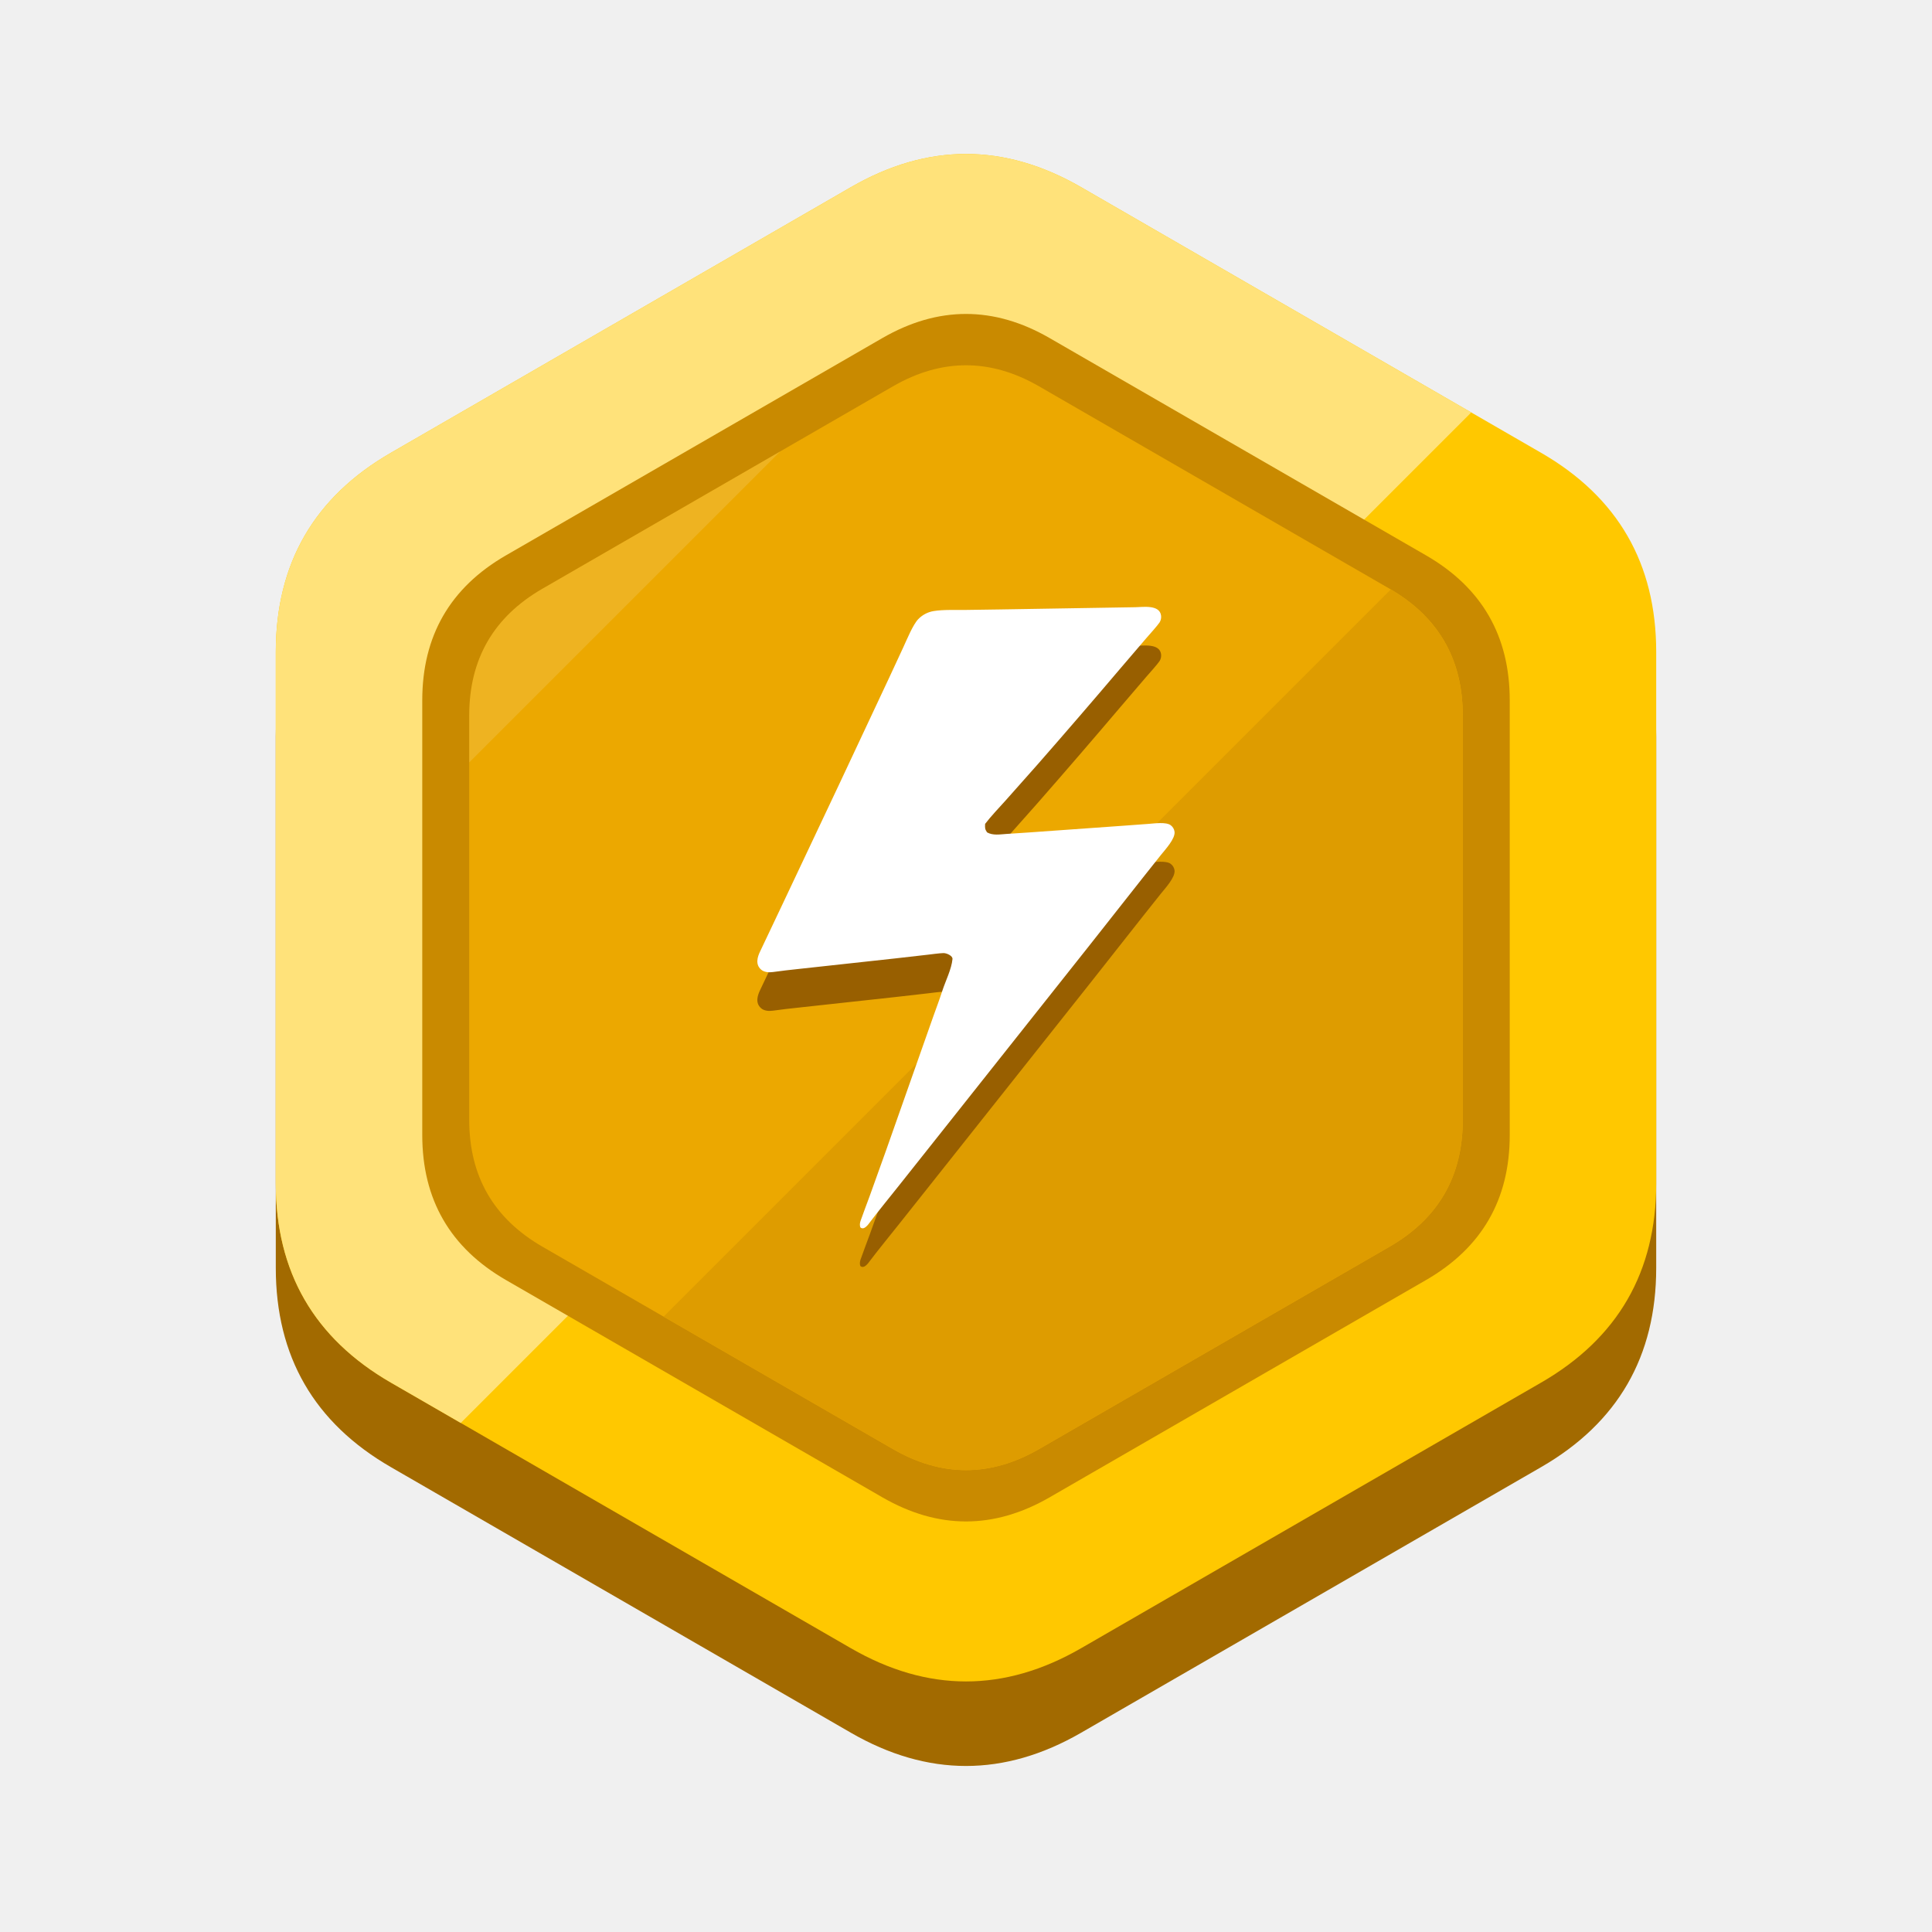
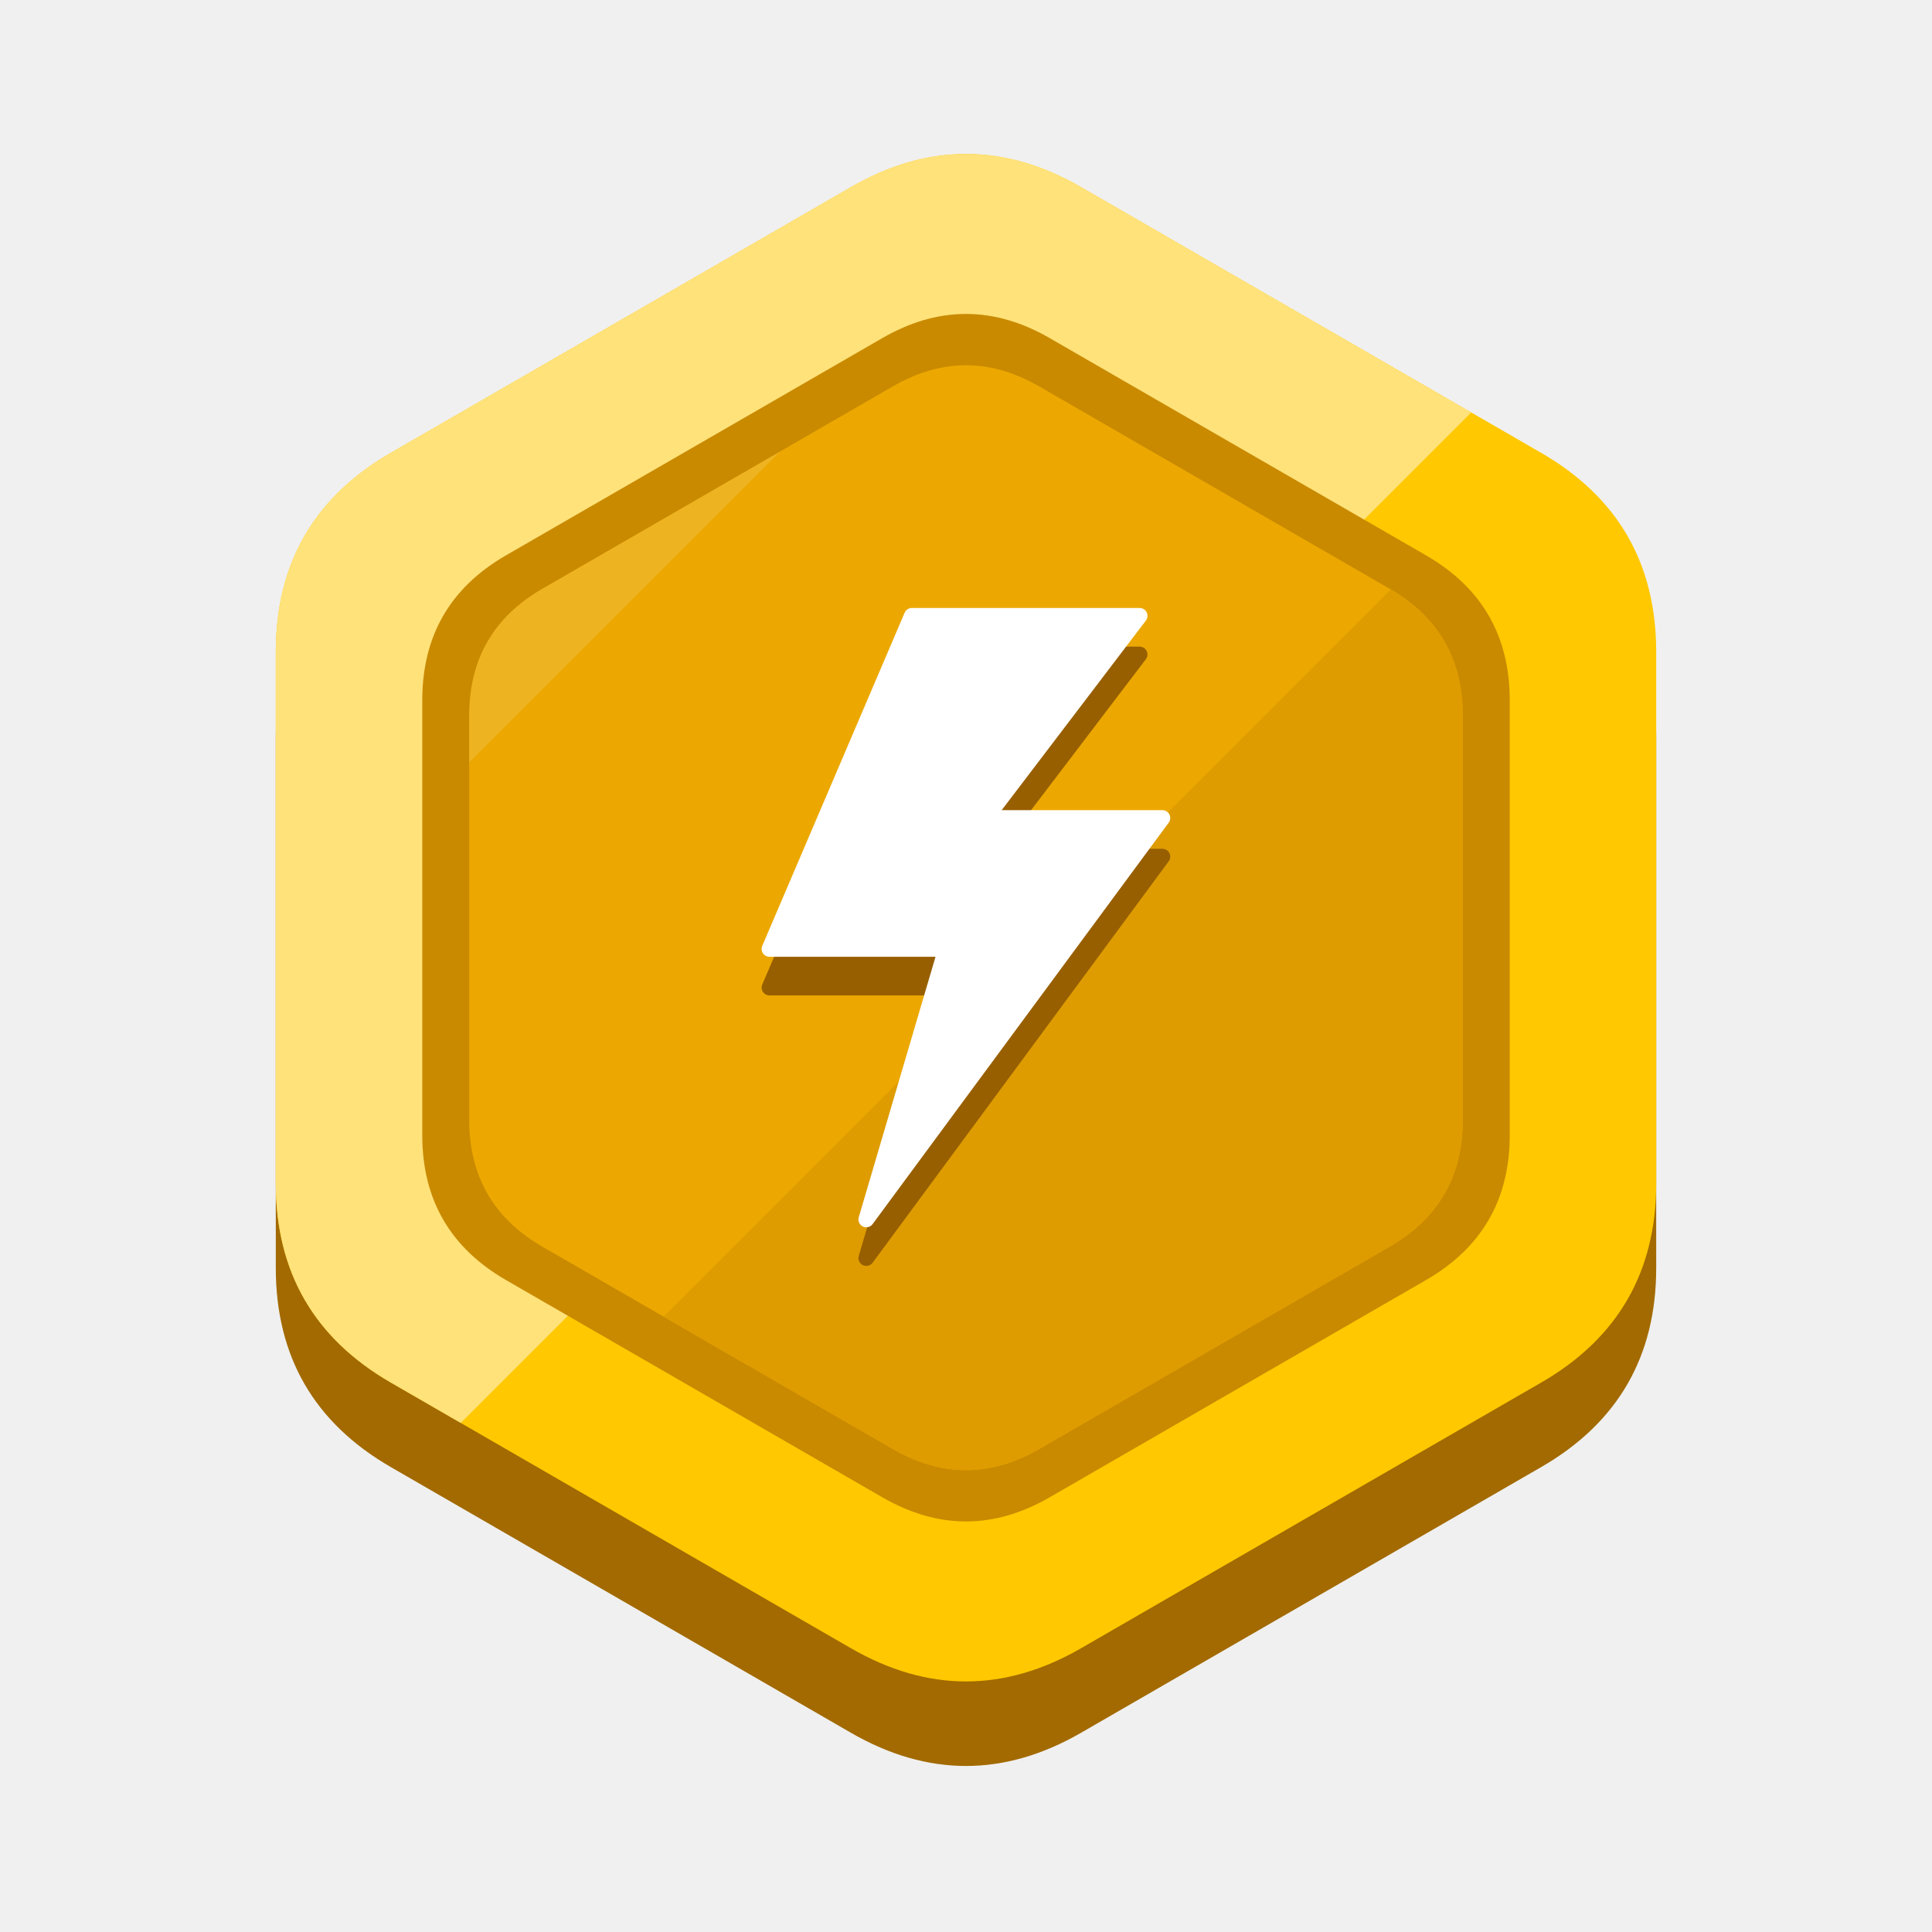
<svg xmlns="http://www.w3.org/2000/svg" viewBox="0 0 160 160" width="160" height="160">
  <defs>
    <clipPath id="A-reactivite-or-o">
      <path d="M70.47 15.50Q80.00 10.00 89.53 15.50L127.63 37.50Q137.16 43.00 137.16 54.00L137.16 98.00Q137.16 109.00 127.63 114.50L89.53 136.50Q80.00 142.00 70.47 136.50L32.37 114.50Q22.84 109.00 22.84 98.00L22.84 54.00Q22.84 43.00 32.37 37.50Z" />
    </clipPath>
    <clipPath id="A-reactivite-or-f">
      <path d="M73.94 32.00Q80.00 28.50 86.06 32.00L115.07 48.75Q121.14 52.25 121.14 59.25L121.14 92.75Q121.14 99.75 115.07 103.25L86.06 120.00Q80.00 123.50 73.94 120.00L44.93 103.25Q38.86 99.75 38.86 92.75L38.86 59.25Q38.86 52.25 44.93 48.75Z" />
    </clipPath>
  </defs>
  <g fill="#A26A00" transform="translate(0 7)">
    <path d="M70.47 15.50Q80.00 10.00 89.53 15.50L127.63 37.50Q137.16 43.00 137.16 54.00L137.16 98.00Q137.16 109.00 127.63 114.50L89.53 136.50Q80.00 142.00 70.47 136.50L32.37 114.50Q22.84 109.00 22.84 98.00L22.84 54.00Q22.84 43.00 32.37 37.50Z" />
  </g>
  <g fill="#FFC800">
    <path d="M70.47 15.50Q80.00 10.00 89.53 15.50L127.63 37.50Q137.16 43.00 137.16 54.00L137.16 98.00Q137.16 109.00 127.63 114.50L89.53 136.50Q80.00 142.00 70.47 136.50L32.37 114.50Q22.84 109.00 22.84 98.00L22.84 54.00Q22.84 43.00 32.37 37.50Z" />
  </g>
  <g fill="#FFE27A" clip-path="url(#A-reactivite-or-o)">
    <polygon points="480,-324 -320,476 -320,-324" />
  </g>
  <g fill="#C98A00">
    <path d="M73.07 28.00Q80.00 24.00 86.93 28.00L118.11 46.00Q125.03 50.00 125.03 58.00L125.03 94.00Q125.03 102.00 118.11 106.00L86.93 124.00Q80.00 128.00 73.07 124.00L41.89 106.00Q34.97 102.00 34.97 94.00L34.97 58.00Q34.97 50.00 41.89 46.00Z" />
  </g>
  <g fill="#ECA800">
    <path d="M73.94 32.00Q80.00 28.50 86.06 32.00L115.07 48.75Q121.14 52.25 121.14 59.25L121.14 92.75Q121.14 99.75 115.07 103.25L86.06 120.00Q80.00 123.50 73.94 120.00L44.93 103.25Q38.86 99.75 38.86 92.75L38.86 59.25Q38.86 52.25 44.93 48.75Z" />
  </g>
  <g fill="#DE9C00" clip-path="url(#A-reactivite-or-f)">
    <polygon points="480,-316 -320,484 480,476" />
  </g>
  <g fill="#FFFFFF" fill-opacity="0.13" clip-path="url(#A-reactivite-or-f)">
    <polygon points="20,70 74,16 86,16 20,82" />
  </g>
-   <g fill="#985F00" transform="translate(53.5215 52.8798) scale(0.0633)">
-     <path transform="matrix(0.816406 0 0 0.816406 0.000488281 0)" d="M783.932 11.74C796.819 11.43 822.602 7.521 824.962 25.086C825.474 28.917 824.638 32.807 822.597 36.089C819.62 40.803 805.609 56.364 801.018 61.67C787.421 77.377 773.912 93.159 760.491 109.017C716.379 160.997 671.858 212.628 626.933 263.907L576.533 320.67C566.385 331.965 551.877 347.248 542.996 358.973C542.725 365.322 542.492 367.184 546.098 372.55C555.513 377.929 567.03 375.736 577.522 375.062L613.751 372.658L763.891 361.971L804.945 358.945C814.288 358.261 832.838 355.63 840.249 360.986C843.749 363.494 846.043 367.351 846.576 371.624C847.866 382.823 831.544 400.198 824.651 408.875L795.678 445.321L710.079 553.883L468.435 858.595L404.495 939.125C387.867 959.952 371.174 980.395 355.096 1001.66C352.114 1004.91 347.654 1009.27 343.286 1005.82C341.665 1002.52 342.302 998.304 343.473 994.967C348.084 981.815 353.166 968.599 357.963 955.519L384.182 882.469L459.856 667.788C464.771 654.031 469.81 640.709 474.548 626.126C479.552 610.72 489.211 591.717 490.711 575.575C491.201 570.306 481.11 565.794 476.021 566.016C467.942 566.368 459.47 567.67 451.123 568.614L398.938 574.558L244.109 591.456C230.279 592.881 216.569 594.504 202.795 596.403C196.498 597.271 188.759 596.778 183.831 592.338C174.645 584.063 177.919 572.542 182.641 562.916C194.676 537.809 206.558 512.647 218.434 487.468L308.555 296.692L389.933 123.268L412.011 75.692C417.707 63.397 427.275 39.816 435.87 30.842C442.469 24.004 451.099 19.479 460.476 17.939C475.342 15.353 498.038 16.316 513.567 16.084C531.485 15.816 549.517 15.536 567.436 15.31L783.932 11.74Z" />
+   <g fill="#985F00" transform="translate(55.708 51.37) scale(2.358)">
+     <path d="M8.4 1.2L16.4 1.2L11 8.3L17.2 8.3L6.8 22.4L9.6 12.9L3.4 12.9Z" stroke="#985F00" stroke-width="0.551" stroke-linejoin="round" />
  </g>
-   <g transform="translate(53.5215 49.6798) scale(0.0633)">
+   <g transform="translate(55.708 48.17) scale(2.358)">
    <g fill="#FFFFFF">
-       <path transform="matrix(0.816406 0 0 0.816406 0.000488281 0)" d="M783.932 11.74C796.819 11.43 822.602 7.521 824.962 25.086C825.474 28.917 824.638 32.807 822.597 36.089C819.62 40.803 805.609 56.364 801.018 61.67C787.421 77.377 773.912 93.159 760.491 109.017C716.379 160.997 671.858 212.628 626.933 263.907L576.533 320.67C566.385 331.965 551.877 347.248 542.996 358.973C542.725 365.322 542.492 367.184 546.098 372.55C555.513 377.929 567.03 375.736 577.522 375.062L613.751 372.658L763.891 361.971L804.945 358.945C814.288 358.261 832.838 355.63 840.249 360.986C843.749 363.494 846.043 367.351 846.576 371.624C847.866 382.823 831.544 400.198 824.651 408.875L795.678 445.321L710.079 553.883L468.435 858.595L404.495 939.125C387.867 959.952 371.174 980.395 355.096 1001.66C352.114 1004.91 347.654 1009.27 343.286 1005.82C341.665 1002.52 342.302 998.304 343.473 994.967C348.084 981.815 353.166 968.599 357.963 955.519L384.182 882.469L459.856 667.788C464.771 654.031 469.81 640.709 474.548 626.126C479.552 610.72 489.211 591.717 490.711 575.575C491.201 570.306 481.11 565.794 476.021 566.016C467.942 566.368 459.47 567.67 451.123 568.614L398.938 574.558L244.109 591.456C230.279 592.881 216.569 594.504 202.795 596.403C196.498 597.271 188.759 596.778 183.831 592.338C174.645 584.063 177.919 572.542 182.641 562.916C194.676 537.809 206.558 512.647 218.434 487.468L308.555 296.692L389.933 123.268L412.011 75.692C417.707 63.397 427.275 39.816 435.87 30.842C442.469 24.004 451.099 19.479 460.476 17.939C475.342 15.353 498.038 16.316 513.567 16.084C531.485 15.816 549.517 15.536 567.436 15.31L783.932 11.74Z" />
+       <path d="M8.4 1.2L16.4 1.2L11 8.3L17.2 8.3L6.8 22.4L9.6 12.9L3.4 12.9Z" stroke="#FFFFFF" stroke-width="0.551" stroke-linejoin="round" />
    </g>
  </g>
</svg>
